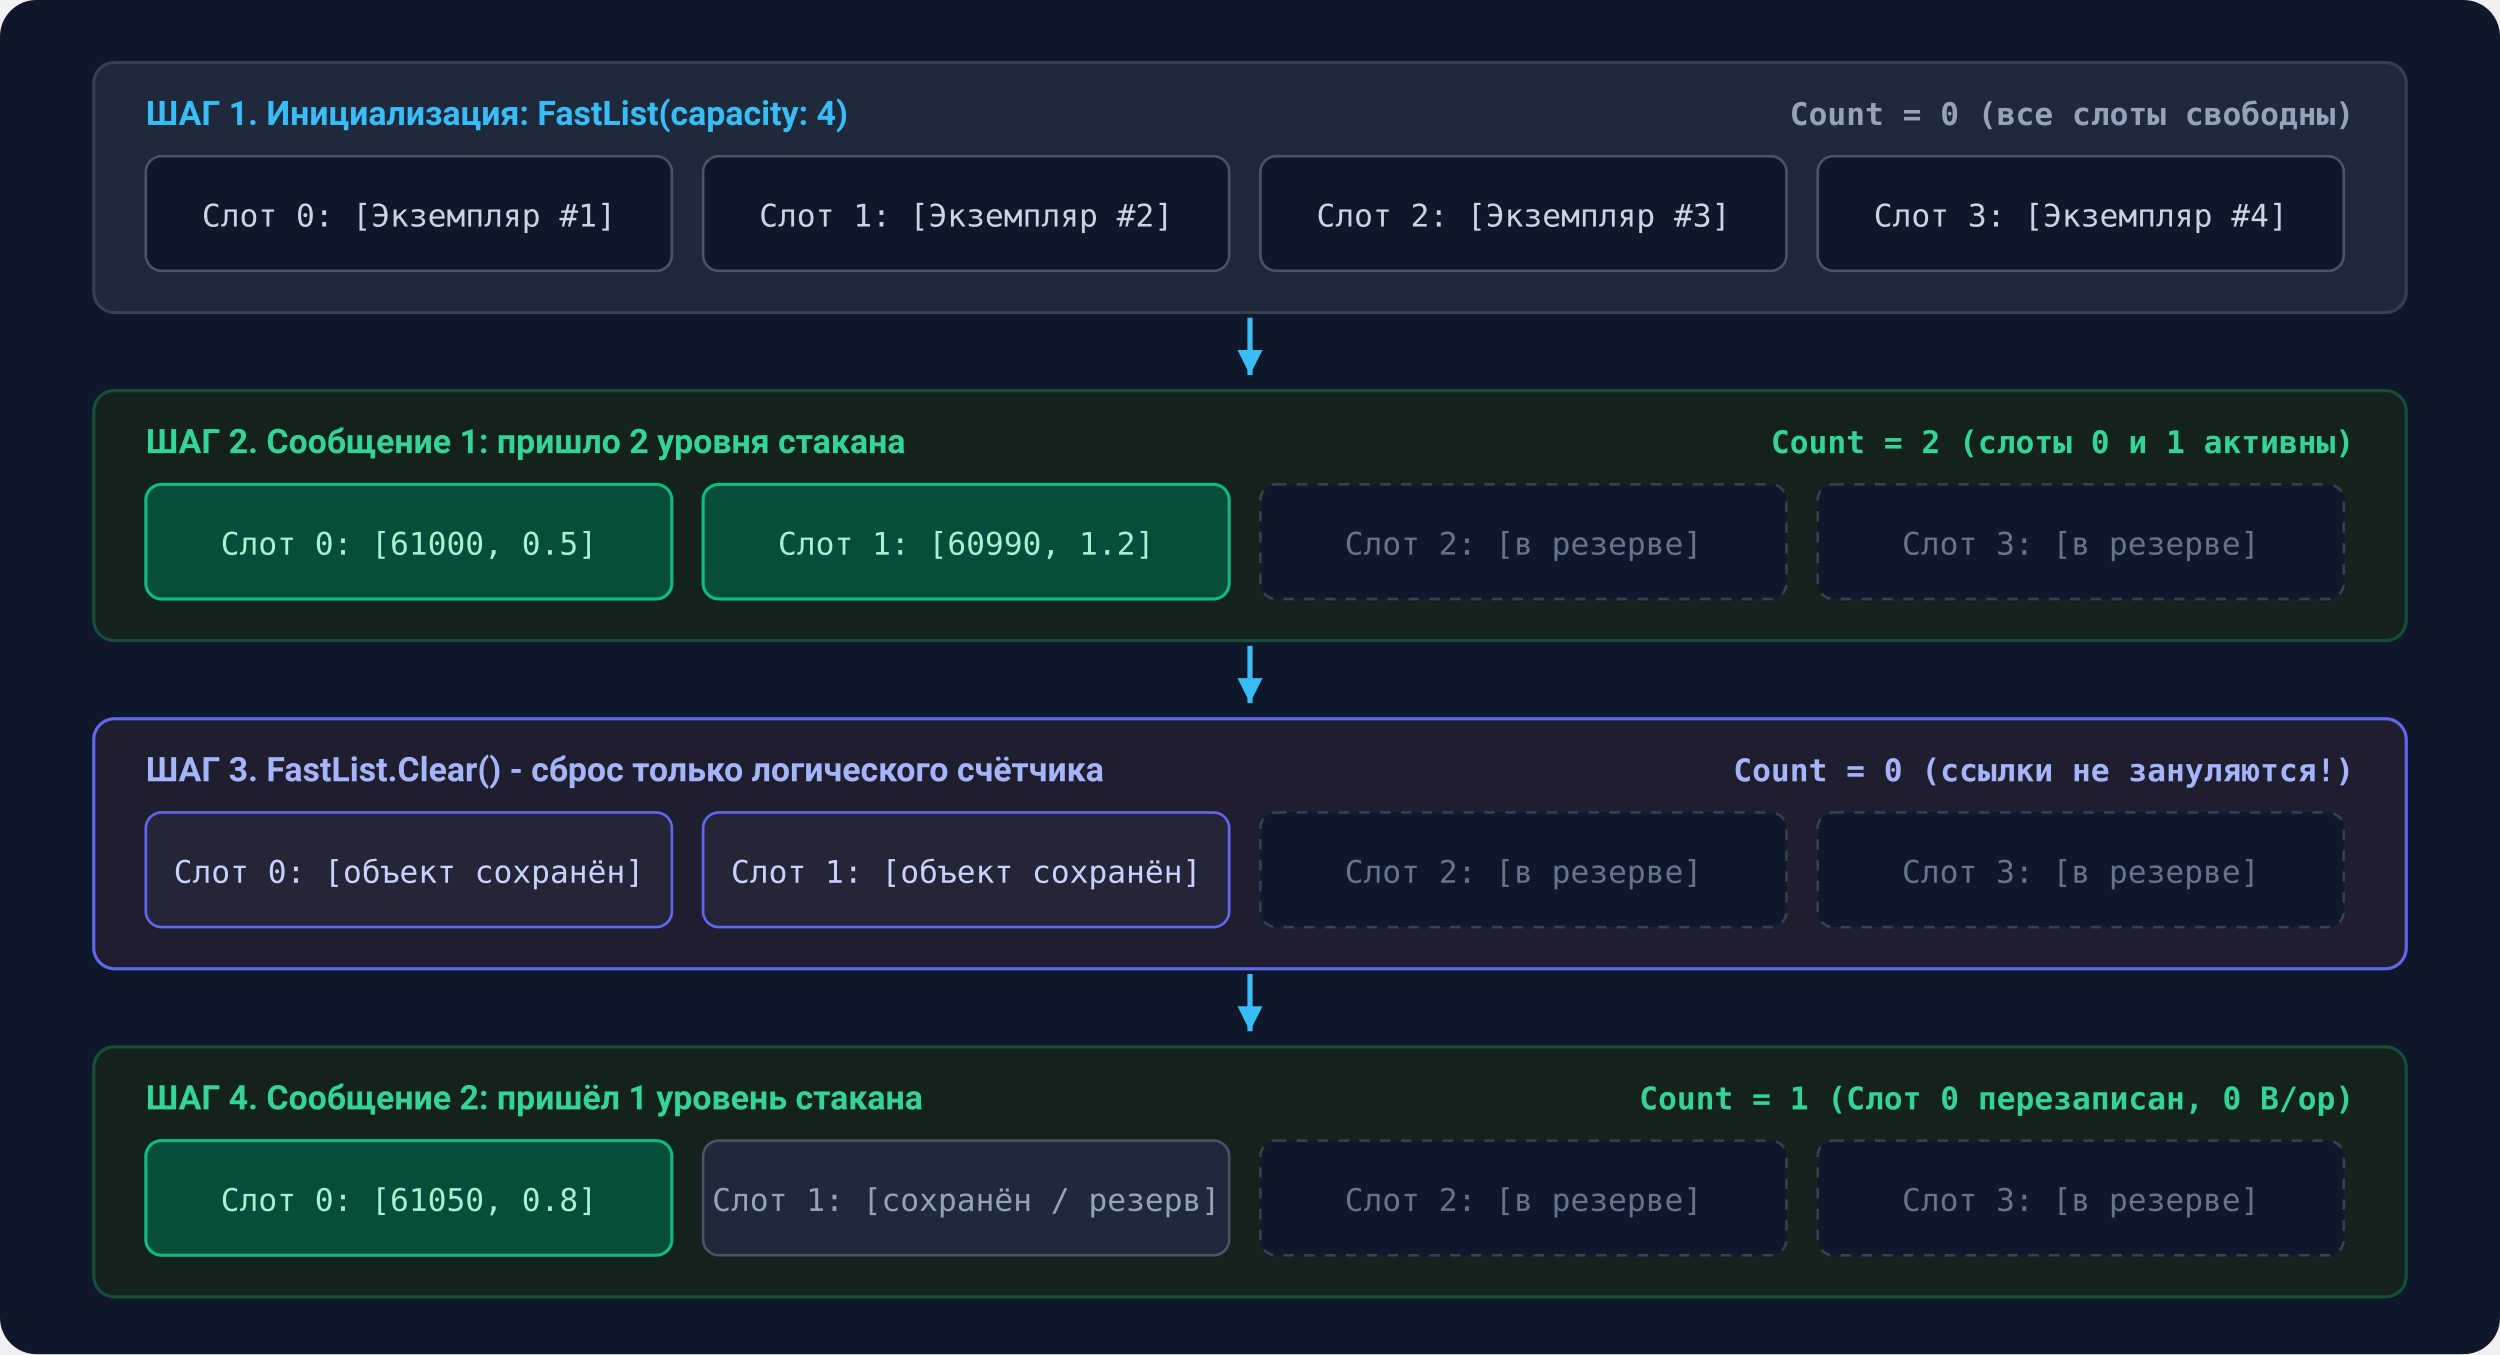
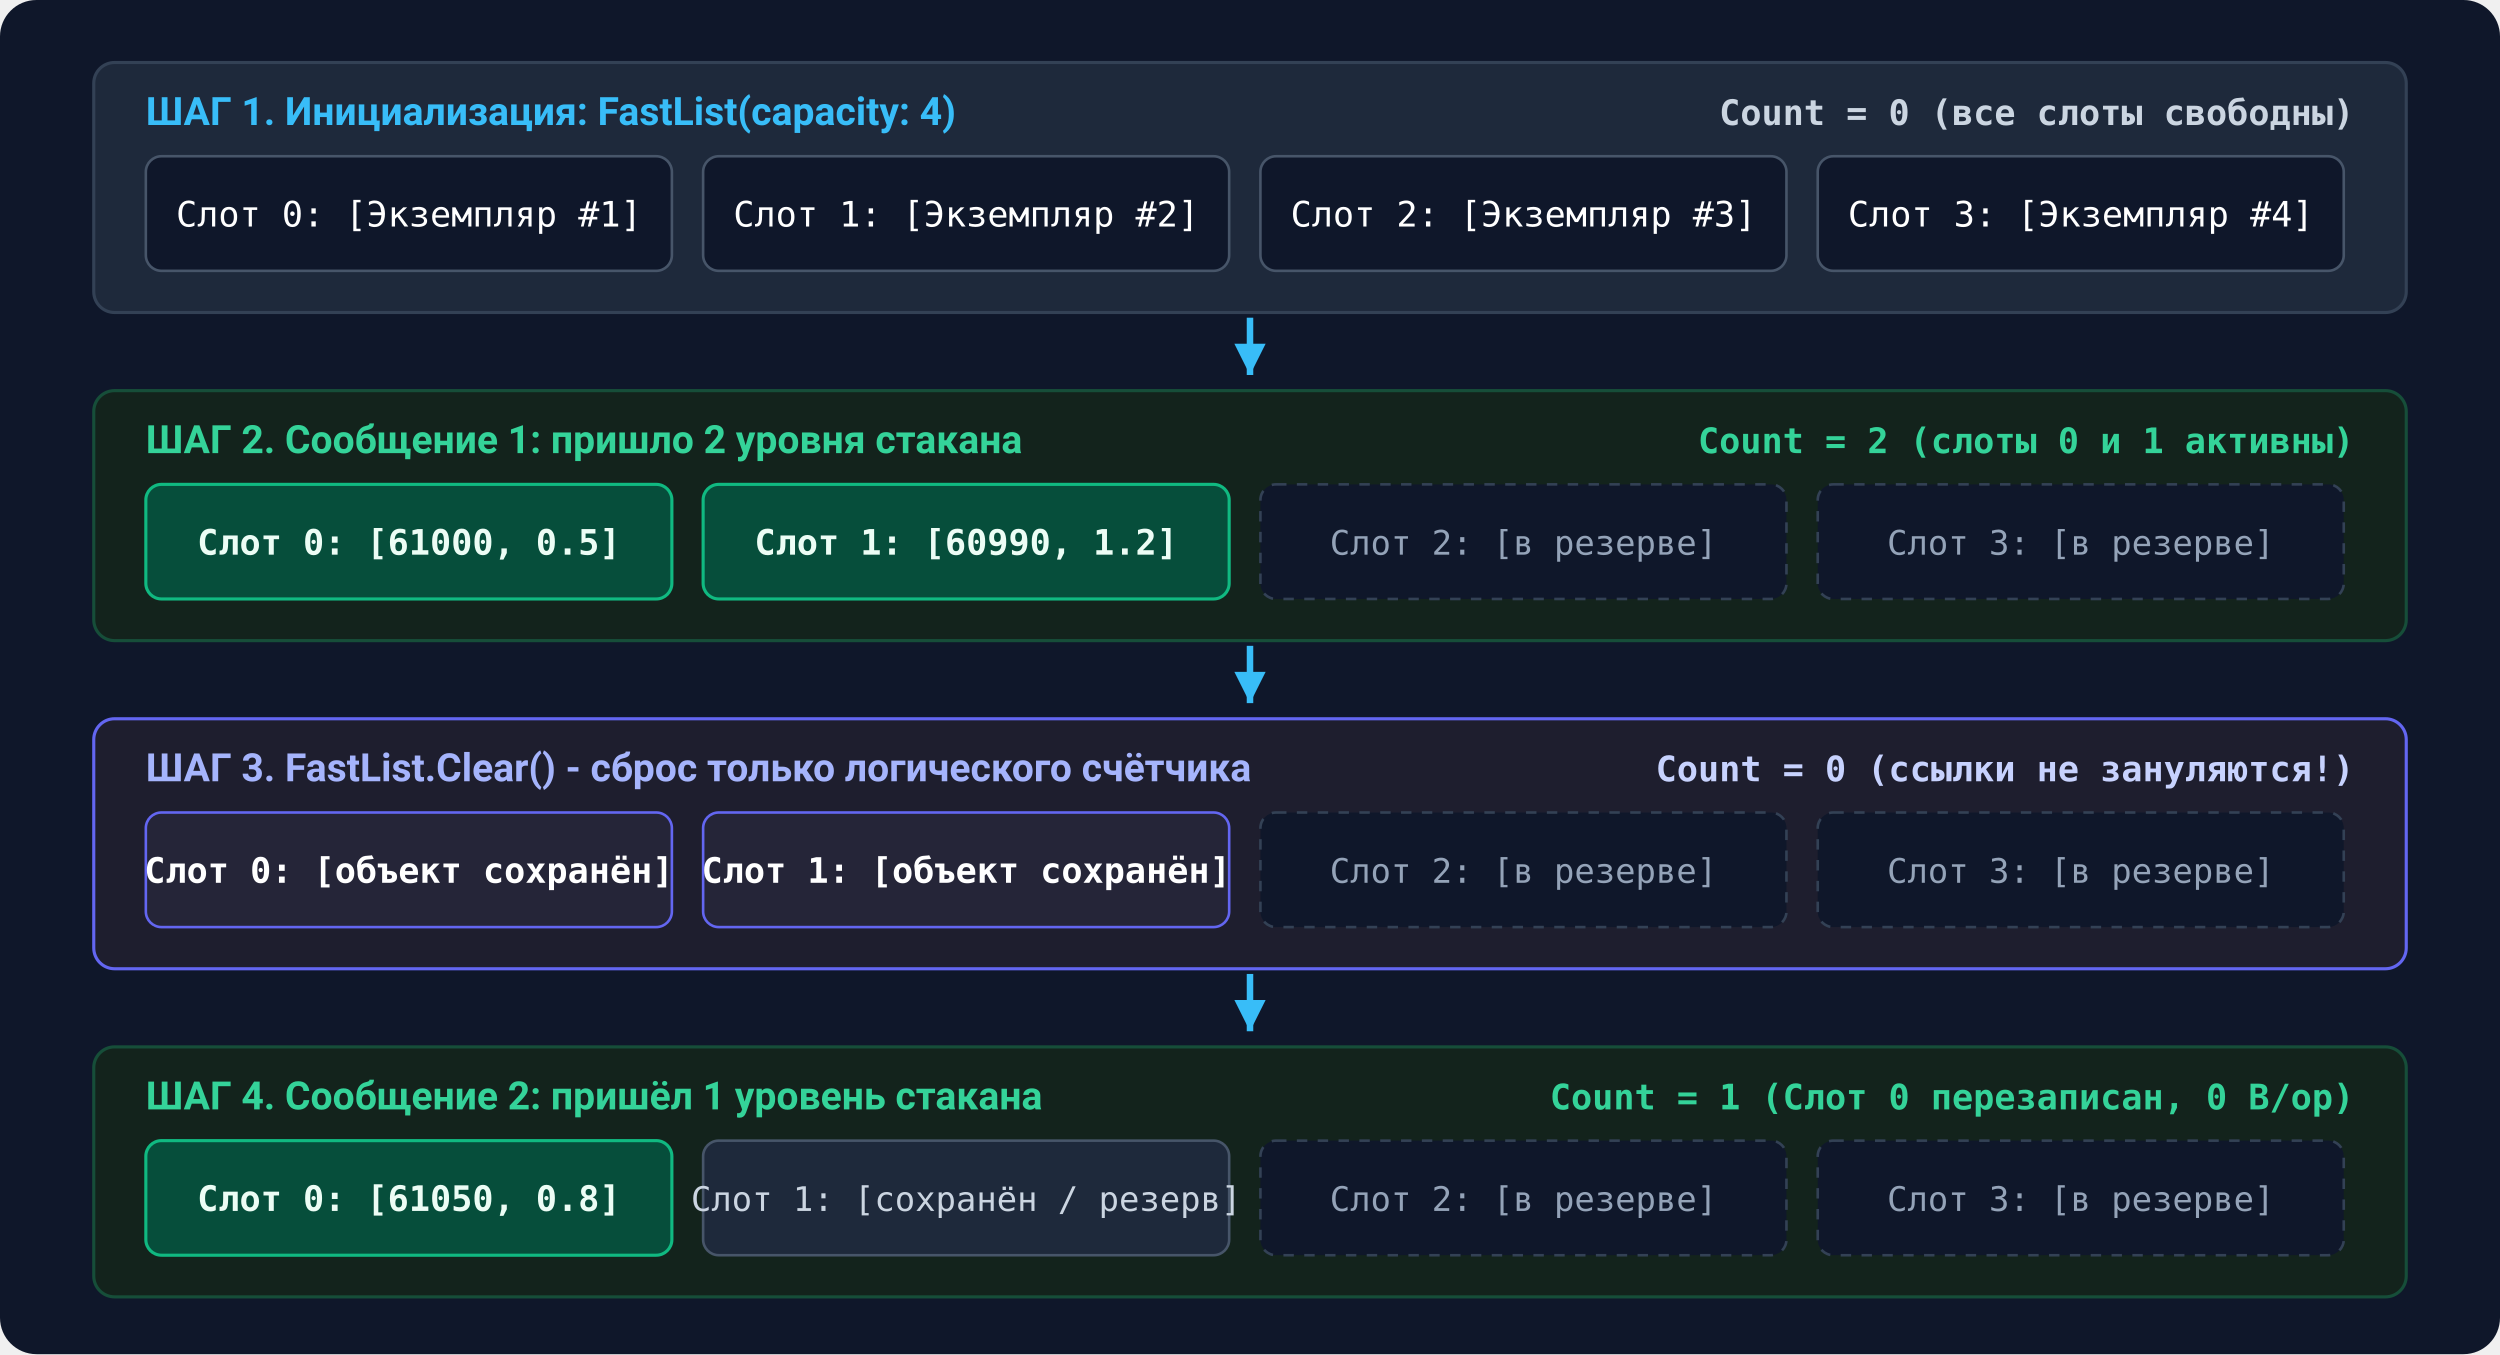
<svg xmlns="http://www.w3.org/2000/svg" width="960" height="520" viewBox="0 0 960 520" role="img" aria-labelledby="title desc">
  <defs>
    <marker id="arrow-down" viewBox="0 0 10 10" refX="9" refY="5" markerWidth="6" markerHeight="6" orient="auto">
      <path d="M 1 1 L 9 5 L 1 9 z" fill="#38bdf8" />
    </marker>
  </defs>
  <rect width="960" height="520" rx="14" fill="#0f172a" />
  <g transform="translate(36, 24)">
    <rect width="888" height="96" rx="8" fill="#1e293b" stroke="#334155" stroke-width="1.2" />
-     <text x="20" y="24" fill="#38bdf8" font-family="-apple-system, BlinkMacSystemFont, 'Segoe UI', Roboto, sans-serif" font-size="13" font-weight="700">ШАГ 1. Инициализация: FastList(capacity: 4)</text>
-     <text x="868" y="24" text-anchor="end" fill="#94a3b8" font-family="ui-monospace, monospace" font-size="12" font-weight="700">Count = 0 (все слоты свободны)</text>
+     <text x="20" y="24" fill="#38bdf8" font-family="-apple-system, BlinkMacSystemFont, 'Segoe UI', Roboto, sans-serif" font-size="15" font-weight="700">ШАГ 1. Инициализация: FastList(capacity: 4)</text>
+     <text x="868" y="24" text-anchor="end" fill="#cbd5e1" font-family="ui-monospace, monospace" font-size="13.5" font-weight="700">Count = 0 (все слоты свободны)</text>
    <g transform="translate(20, 36)">
      <rect x="0" y="0" width="202" height="44" rx="6" fill="#0f172a" stroke="#475569" stroke-width="1" />
-       <text x="101" y="27" text-anchor="middle" fill="#cbd5e1" font-family="ui-monospace, monospace" font-size="12">Слот 0: [Экземпляр #1]</text>
+       <text x="101" y="27" text-anchor="middle" fill="#ffffff" font-family="ui-monospace, monospace" font-size="13.5">Слот 0: [Экземпляр #1]</text>
      <rect x="214" y="0" width="202" height="44" rx="6" fill="#0f172a" stroke="#475569" stroke-width="1" />
-       <text x="315" y="27" text-anchor="middle" fill="#cbd5e1" font-family="ui-monospace, monospace" font-size="12">Слот 1: [Экземпляр #2]</text>
+       <text x="315" y="27" text-anchor="middle" fill="#ffffff" font-family="ui-monospace, monospace" font-size="13.5">Слот 1: [Экземпляр #2]</text>
      <rect x="428" y="0" width="202" height="44" rx="6" fill="#0f172a" stroke="#475569" stroke-width="1" />
-       <text x="529" y="27" text-anchor="middle" fill="#cbd5e1" font-family="ui-monospace, monospace" font-size="12">Слот 2: [Экземпляр #3]</text>
+       <text x="529" y="27" text-anchor="middle" fill="#ffffff" font-family="ui-monospace, monospace" font-size="13.5">Слот 2: [Экземпляр #3]</text>
      <rect x="642" y="0" width="202" height="44" rx="6" fill="#0f172a" stroke="#475569" stroke-width="1" />
-       <text x="743" y="27" text-anchor="middle" fill="#cbd5e1" font-family="ui-monospace, monospace" font-size="12">Слот 3: [Экземпляр #4]</text>
+       <text x="743" y="27" text-anchor="middle" fill="#ffffff" font-family="ui-monospace, monospace" font-size="13.5">Слот 3: [Экземпляр #4]</text>
    </g>
  </g>
-   <line x1="480" y1="122" x2="480" y2="144" stroke="#38bdf8" stroke-width="2" marker-end="url(#arrow-down)" />
+   <line x1="480" y1="122" x2="480" y2="144" stroke="#38bdf8" stroke-width="2.5" marker-end="url(#arrow-down)" />
  <g transform="translate(36, 150)">
    <rect width="888" height="96" rx="8" fill="#13231c" stroke="#164e39" stroke-width="1.2" />
-     <text x="20" y="24" fill="#34d399" font-family="-apple-system, BlinkMacSystemFont, 'Segoe UI', Roboto, sans-serif" font-size="13" font-weight="700">ШАГ 2. Сообщение 1: пришло 2 уровня стакана</text>
-     <text x="868" y="24" text-anchor="end" fill="#34d399" font-family="ui-monospace, monospace" font-size="12" font-weight="700">Count = 2 (слоты 0 и 1 активны)</text>
+     <text x="20" y="24" fill="#34d399" font-family="-apple-system, BlinkMacSystemFont, 'Segoe UI', Roboto, sans-serif" font-size="15" font-weight="700">ШАГ 2. Сообщение 1: пришло 2 уровня стакана</text>
+     <text x="868" y="24" text-anchor="end" fill="#34d399" font-family="ui-monospace, monospace" font-size="13.5" font-weight="700">Count = 2 (слоты 0 и 1 активны)</text>
    <g transform="translate(20, 36)">
      <rect x="0" y="0" width="202" height="44" rx="6" fill="#064e3b" stroke="#10b981" stroke-width="1.2" />
-       <text x="101" y="27" text-anchor="middle" fill="#a7f3d0" font-family="ui-monospace, monospace" font-size="12">Слот 0: [61000, 0.5]</text>
+       <text x="101" y="27" text-anchor="middle" fill="#ecfdf5" font-family="ui-monospace, monospace" font-size="13.5" font-weight="700">Слот 0: [61000, 0.5]</text>
      <rect x="214" y="0" width="202" height="44" rx="6" fill="#064e3b" stroke="#10b981" stroke-width="1.2" />
-       <text x="315" y="27" text-anchor="middle" fill="#a7f3d0" font-family="ui-monospace, monospace" font-size="12">Слот 1: [60990, 1.2]</text>
+       <text x="315" y="27" text-anchor="middle" fill="#ecfdf5" font-family="ui-monospace, monospace" font-size="13.5" font-weight="700">Слот 1: [60990, 1.2]</text>
      <rect x="428" y="0" width="202" height="44" rx="6" fill="#0f172a" stroke="#334155" stroke-dasharray="4" stroke-width="1" />
-       <text x="529" y="27" text-anchor="middle" fill="#64748b" font-family="ui-monospace, monospace" font-size="12">Слот 2: [в резерве]</text>
+       <text x="529" y="27" text-anchor="middle" fill="#94a3b8" font-family="ui-monospace, monospace" font-size="13">Слот 2: [в резерве]</text>
      <rect x="642" y="0" width="202" height="44" rx="6" fill="#0f172a" stroke="#334155" stroke-dasharray="4" stroke-width="1" />
-       <text x="743" y="27" text-anchor="middle" fill="#64748b" font-family="ui-monospace, monospace" font-size="12">Слот 3: [в резерве]</text>
+       <text x="743" y="27" text-anchor="middle" fill="#94a3b8" font-family="ui-monospace, monospace" font-size="13">Слот 3: [в резерве]</text>
    </g>
  </g>
-   <line x1="480" y1="248" x2="480" y2="270" stroke="#38bdf8" stroke-width="2" marker-end="url(#arrow-down)" />
+   <line x1="480" y1="248" x2="480" y2="270" stroke="#38bdf8" stroke-width="2.5" marker-end="url(#arrow-down)" />
  <g transform="translate(36, 276)">
    <rect width="888" height="96" rx="8" fill="#1e1e2e" stroke="#6366f1" stroke-width="1.2" />
-     <text x="20" y="24" fill="#a5b4fc" font-family="-apple-system, BlinkMacSystemFont, 'Segoe UI', Roboto, sans-serif" font-size="13" font-weight="700">ШАГ 3. FastList.Clear() - сброс только логического счётчика</text>
-     <text x="868" y="24" text-anchor="end" fill="#a5b4fc" font-family="ui-monospace, monospace" font-size="12" font-weight="700">Count = 0 (ссылки не зануляются!)</text>
+     <text x="20" y="24" fill="#a5b4fc" font-family="-apple-system, BlinkMacSystemFont, 'Segoe UI', Roboto, sans-serif" font-size="15" font-weight="700">ШАГ 3. FastList.Clear() - сброс только логического счётчика</text>
+     <text x="868" y="24" text-anchor="end" fill="#c7d2fe" font-family="ui-monospace, monospace" font-size="13.5" font-weight="700">Count = 0 (ссылки не зануляются!)</text>
    <g transform="translate(20, 36)">
      <rect x="0" y="0" width="202" height="44" rx="6" fill="#252538" stroke="#6366f1" stroke-width="1" />
-       <text x="101" y="27" text-anchor="middle" fill="#c7d2fe" font-family="ui-monospace, monospace" font-size="12">Слот 0: [объект сохранён]</text>
+       <text x="101" y="27" text-anchor="middle" fill="#ffffff" font-family="ui-monospace, monospace" font-size="13.5" font-weight="600">Слот 0: [объект сохранён]</text>
      <rect x="214" y="0" width="202" height="44" rx="6" fill="#252538" stroke="#6366f1" stroke-width="1" />
-       <text x="315" y="27" text-anchor="middle" fill="#c7d2fe" font-family="ui-monospace, monospace" font-size="12">Слот 1: [объект сохранён]</text>
+       <text x="315" y="27" text-anchor="middle" fill="#ffffff" font-family="ui-monospace, monospace" font-size="13.5" font-weight="600">Слот 1: [объект сохранён]</text>
      <rect x="428" y="0" width="202" height="44" rx="6" fill="#0f172a" stroke="#334155" stroke-dasharray="4" stroke-width="1" />
-       <text x="529" y="27" text-anchor="middle" fill="#64748b" font-family="ui-monospace, monospace" font-size="12">Слот 2: [в резерве]</text>
+       <text x="529" y="27" text-anchor="middle" fill="#94a3b8" font-family="ui-monospace, monospace" font-size="13">Слот 2: [в резерве]</text>
      <rect x="642" y="0" width="202" height="44" rx="6" fill="#0f172a" stroke="#334155" stroke-dasharray="4" stroke-width="1" />
-       <text x="743" y="27" text-anchor="middle" fill="#64748b" font-family="ui-monospace, monospace" font-size="12">Слот 3: [в резерве]</text>
+       <text x="743" y="27" text-anchor="middle" fill="#94a3b8" font-family="ui-monospace, monospace" font-size="13">Слот 3: [в резерве]</text>
    </g>
  </g>
-   <line x1="480" y1="374" x2="480" y2="396" stroke="#38bdf8" stroke-width="2" marker-end="url(#arrow-down)" />
+   <line x1="480" y1="374" x2="480" y2="396" stroke="#38bdf8" stroke-width="2.5" marker-end="url(#arrow-down)" />
  <g transform="translate(36, 402)">
    <rect width="888" height="96" rx="8" fill="#13231c" stroke="#164e39" stroke-width="1.2" />
-     <text x="20" y="24" fill="#34d399" font-family="-apple-system, BlinkMacSystemFont, 'Segoe UI', Roboto, sans-serif" font-size="13" font-weight="700">ШАГ 4. Сообщение 2: пришёл 1 уровень стакана</text>
-     <text x="868" y="24" text-anchor="end" fill="#34d399" font-family="ui-monospace, monospace" font-size="12" font-weight="700">Count = 1 (Слот 0 перезаписан, 0 B/op)</text>
+     <text x="20" y="24" fill="#34d399" font-family="-apple-system, BlinkMacSystemFont, 'Segoe UI', Roboto, sans-serif" font-size="15" font-weight="700">ШАГ 4. Сообщение 2: пришёл 1 уровень стакана</text>
+     <text x="868" y="24" text-anchor="end" fill="#34d399" font-family="ui-monospace, monospace" font-size="13.5" font-weight="700">Count = 1 (Слот 0 перезаписан, 0 B/op)</text>
    <g transform="translate(20, 36)">
      <rect x="0" y="0" width="202" height="44" rx="6" fill="#064e3b" stroke="#10b981" stroke-width="1.2" />
-       <text x="101" y="27" text-anchor="middle" fill="#a7f3d0" font-family="ui-monospace, monospace" font-size="12">Слот 0: [61050, 0.8]</text>
+       <text x="101" y="27" text-anchor="middle" fill="#ecfdf5" font-family="ui-monospace, monospace" font-size="13.5" font-weight="700">Слот 0: [61050, 0.8]</text>
      <rect x="214" y="0" width="202" height="44" rx="6" fill="#1e293b" stroke="#475569" stroke-width="1" />
-       <text x="315" y="27" text-anchor="middle" fill="#94a3b8" font-family="ui-monospace, monospace" font-size="12">Слот 1: [сохранён / резерв]</text>
+       <text x="315" y="27" text-anchor="middle" fill="#cbd5e1" font-family="ui-monospace, monospace" font-size="13">Слот 1: [сохранён / резерв]</text>
      <rect x="428" y="0" width="202" height="44" rx="6" fill="#0f172a" stroke="#334155" stroke-dasharray="4" stroke-width="1" />
-       <text x="529" y="27" text-anchor="middle" fill="#64748b" font-family="ui-monospace, monospace" font-size="12">Слот 2: [в резерве]</text>
+       <text x="529" y="27" text-anchor="middle" fill="#94a3b8" font-family="ui-monospace, monospace" font-size="13">Слот 2: [в резерве]</text>
      <rect x="642" y="0" width="202" height="44" rx="6" fill="#0f172a" stroke="#334155" stroke-dasharray="4" stroke-width="1" />
-       <text x="743" y="27" text-anchor="middle" fill="#64748b" font-family="ui-monospace, monospace" font-size="12">Слот 3: [в резерве]</text>
+       <text x="743" y="27" text-anchor="middle" fill="#94a3b8" font-family="ui-monospace, monospace" font-size="13">Слот 3: [в резерве]</text>
    </g>
  </g>
</svg>
